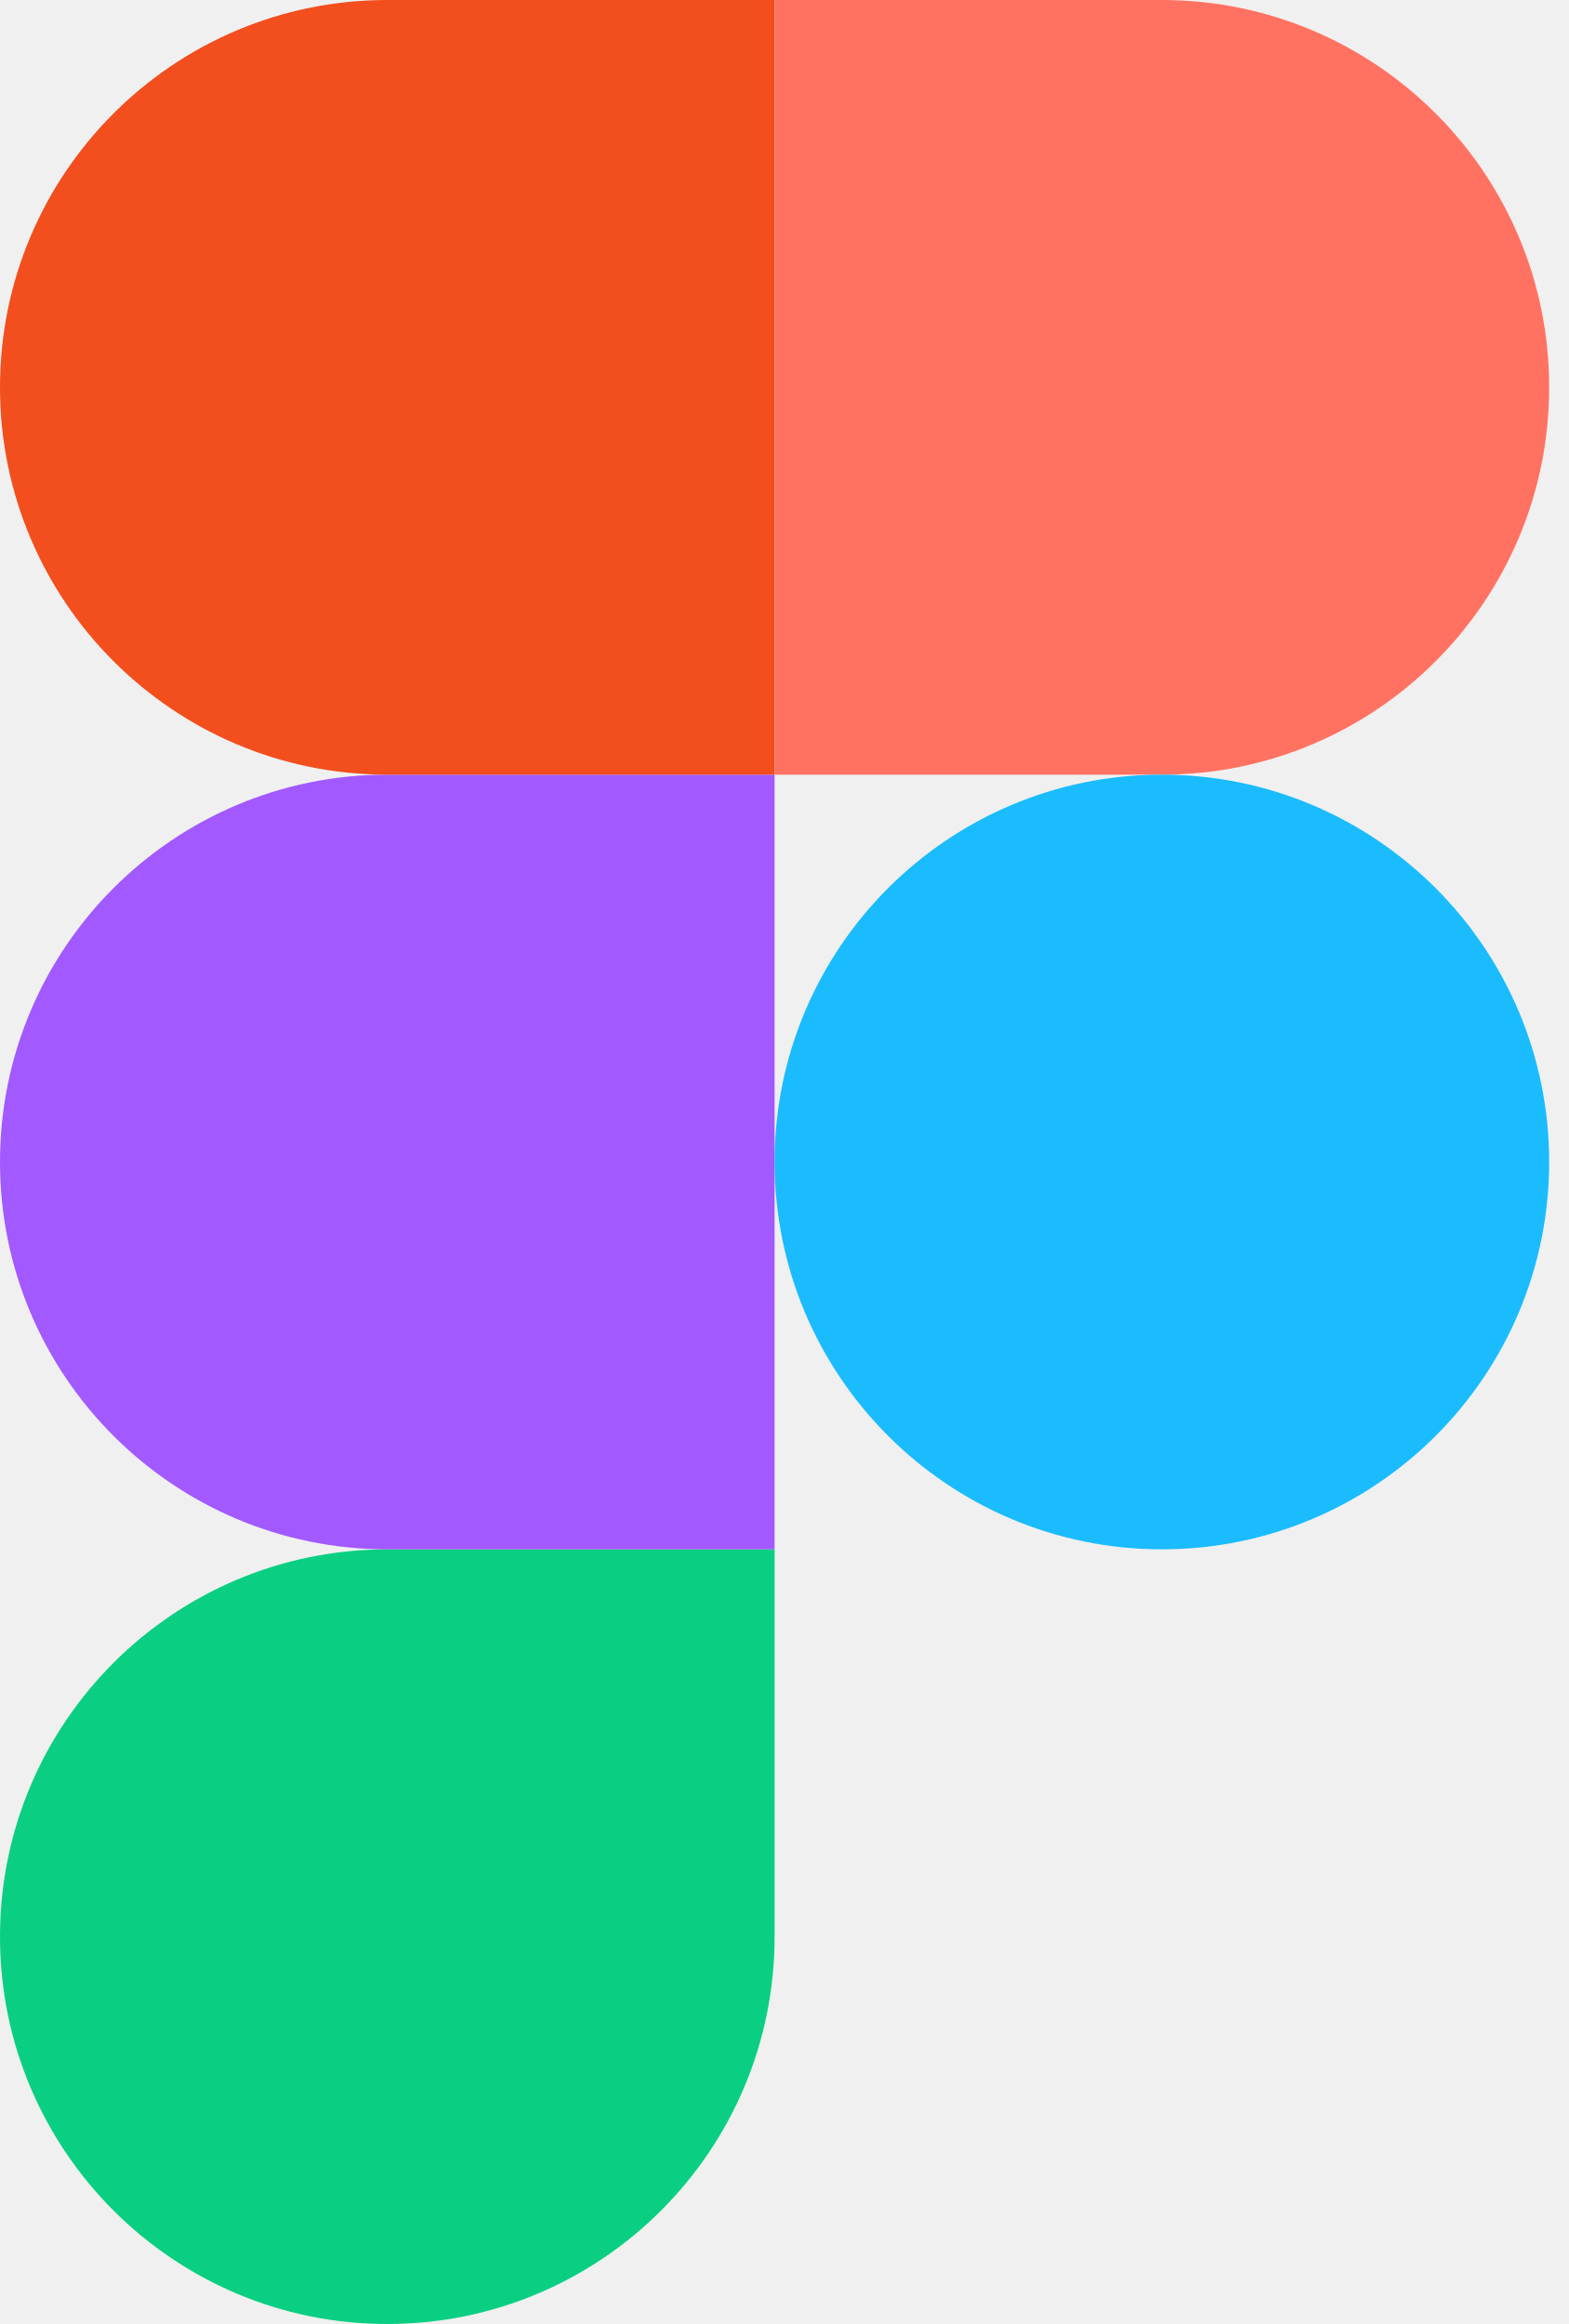
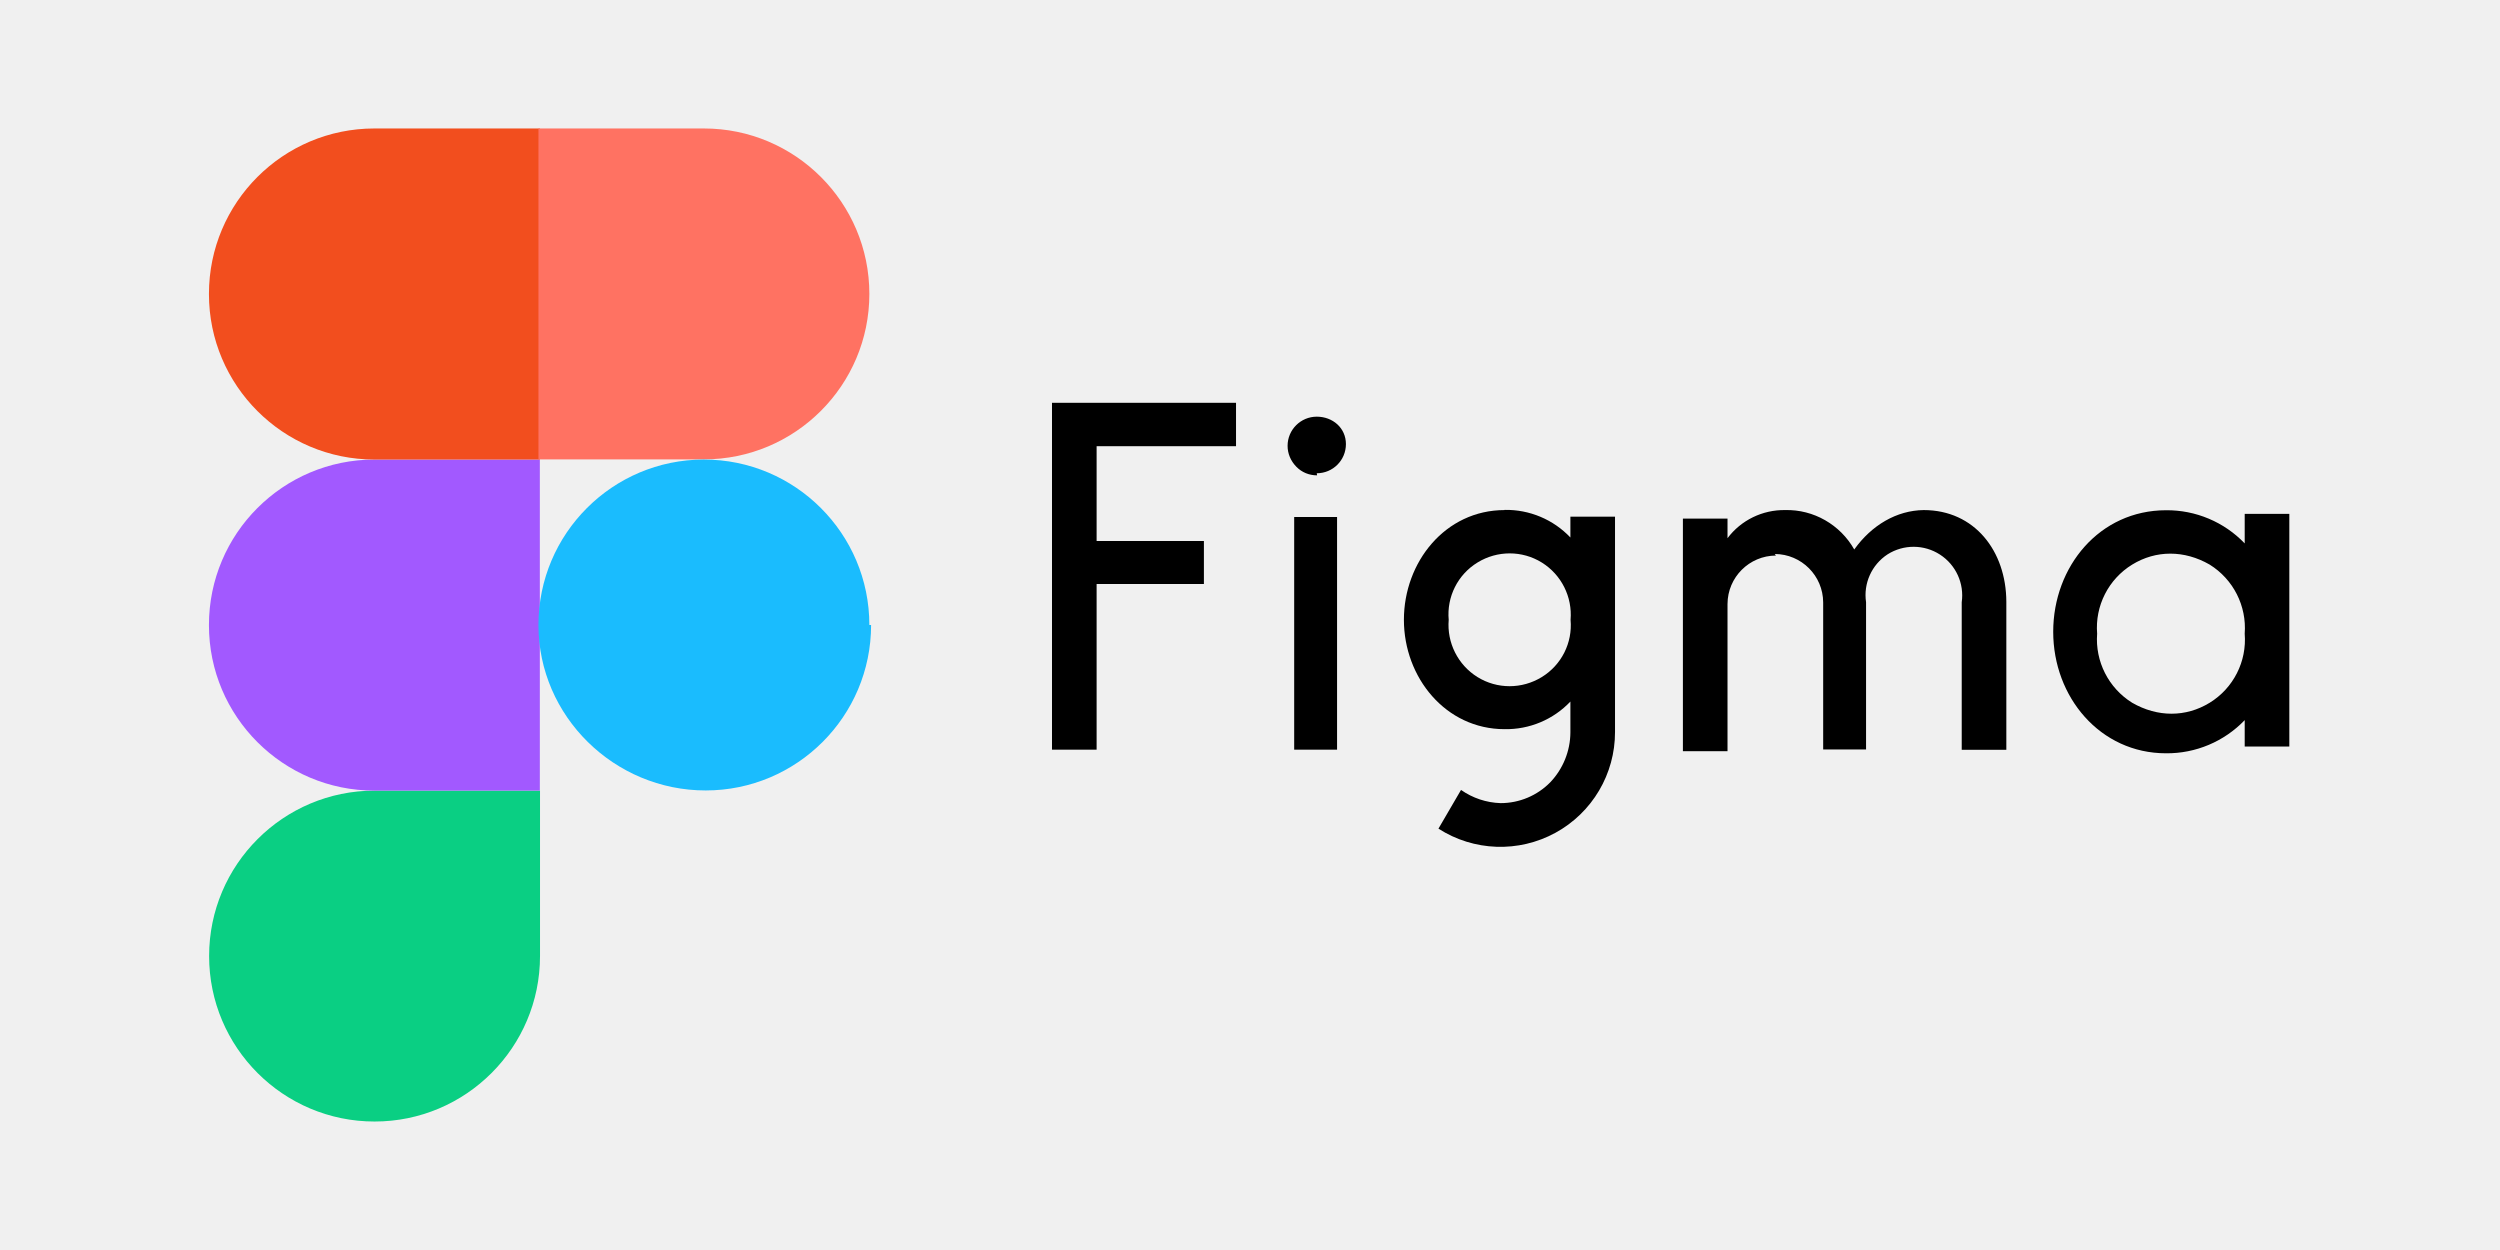
- <svg xmlns="http://www.w3.org/2000/svg" width="54" height="80" viewBox="0 0 54 80" fill="none">
-   <g clip-path="url(#clip0_912_3)">
-     <path d="M13.333 80C20.693 80 26.667 74.027 26.667 66.667V53.334H13.333C5.973 53.334 0 59.307 0 66.667C0 74.027 5.973 80 13.333 80Z" fill="#0ACF83" />
-     <path d="M0 40C0 32.64 5.973 26.666 13.333 26.666H26.667V53.333H13.333C5.973 53.333 0 47.36 0 40Z" fill="#A259FF" />
-     <path d="M0 13.333C0 5.973 5.973 0 13.333 0H26.667V26.667H13.333C5.973 26.667 0 20.693 0 13.333Z" fill="#F24E1E" />
-     <path d="M26.667 0H40C47.36 0 53.333 5.973 53.333 13.333C53.333 20.693 47.36 26.667 40 26.667H26.667V0Z" fill="#FF7262" />
-     <path d="M53.333 40C53.333 47.36 47.36 53.333 40 53.333C32.64 53.333 26.667 47.36 26.667 40C26.667 32.64 32.64 26.666 40 26.666C47.36 26.666 53.333 32.64 53.333 40Z" fill="#1ABCFE" />
-   </g>
-   <defs>
-     <clipPath id="clip0_912_3">
-       <rect width="53.333" height="80" fill="white" />
-     </clipPath>
-   </defs>
+ <svg xmlns="http://www.w3.org/2000/svg" viewBox="0 0 14.397 7.2" width="120" height="60">
+   <path d="M2.156 6.46c.526 0 .953-.427.953-.953v-.953h-.953c-.526 0-.953.427-.953.953s.427.953.953.953z" fill="#0acf83" />
+   <path d="M1.202 3.6c0-.526.427-.953.953-.953h.953v1.907h-.953c-.526 0-.953-.427-.953-.953z" fill="#a259ff" />
+   <path d="M1.202 1.693c0-.526.427-.953.953-.953h.953v1.907h-.953c-.526 0-.953-.427-.953-.953z" fill="#f24e1e" />
+   <path d="M3.1.74h.953c.526 0 .953.427.953.953s-.427.953-.953.953H3.1z" fill="#ff7262" />
+   <path d="M5.016 3.6c0 .526-.427.953-.953.953S3.1 4.126 3.1 3.6s.427-.953.953-.953.953.427.953.953z" fill="#1abcfe" />
+   <path fill="currentColor" d="M6.058 2.32v1.998h.257v-.954h.618v-.248h-.618V2.57h.803v-.25zm1.525.406c.093 0 .168-.075.168-.168S7.675 2.4 7.583 2.4s-.168.075-.168.168c0 .045.018.087.05.12s.074.05.12.05zm-.13.252v1.34H7.7v-1.34h-.255zm1.212-.04c-.342 0-.58.3-.58.632s.24.63.58.63a.51.51 0 0 0 .379-.159v.178a.42.42 0 0 1-.116.287.4.4 0 0 1-.286.12.42.42 0 0 1-.228-.076l-.13.223a.66.66 0 0 0 1.017-.557v-1.24h-.257v.12a.51.51 0 0 0-.379-.159zm-.322.632a.35.35 0 0 1 .166-.33c.114-.07.257-.07.37 0s.177.198.166.33a.35.35 0 0 1-.166.33c-.114.07-.257.07-.37 0s-.177-.198-.166-.33z" />
+   <path fill="currentColor" d="M10.228 3.2a.28.28 0 0 0-.279.279v.848h-.257v-1.34h.257V3.1c.078-.104.202-.164.332-.162.164-.004.317.084.398.227.1-.14.244-.225.4-.227.293 0 .475.236.476.528v.853h-.257v-.85a.28.28 0 0 0-.427-.276.28.28 0 0 0-.124.276v.848H10.5V3.47a.28.28 0 0 0-.279-.279zm2.7-.07a.62.62 0 0 0-.453-.191c-.383 0-.65.324-.65.7s.27.7.65.7a.62.62 0 0 0 .453-.191V4.3h.257V2.96h-.257zm-.85.52c-.013-.16.065-.314.202-.398s.3-.084.446 0a.43.43 0 0 1 .202.398c.013.16-.065.314-.202.398s-.3.084-.446 0a.43.43 0 0 1-.202-.398z" />
</svg>
